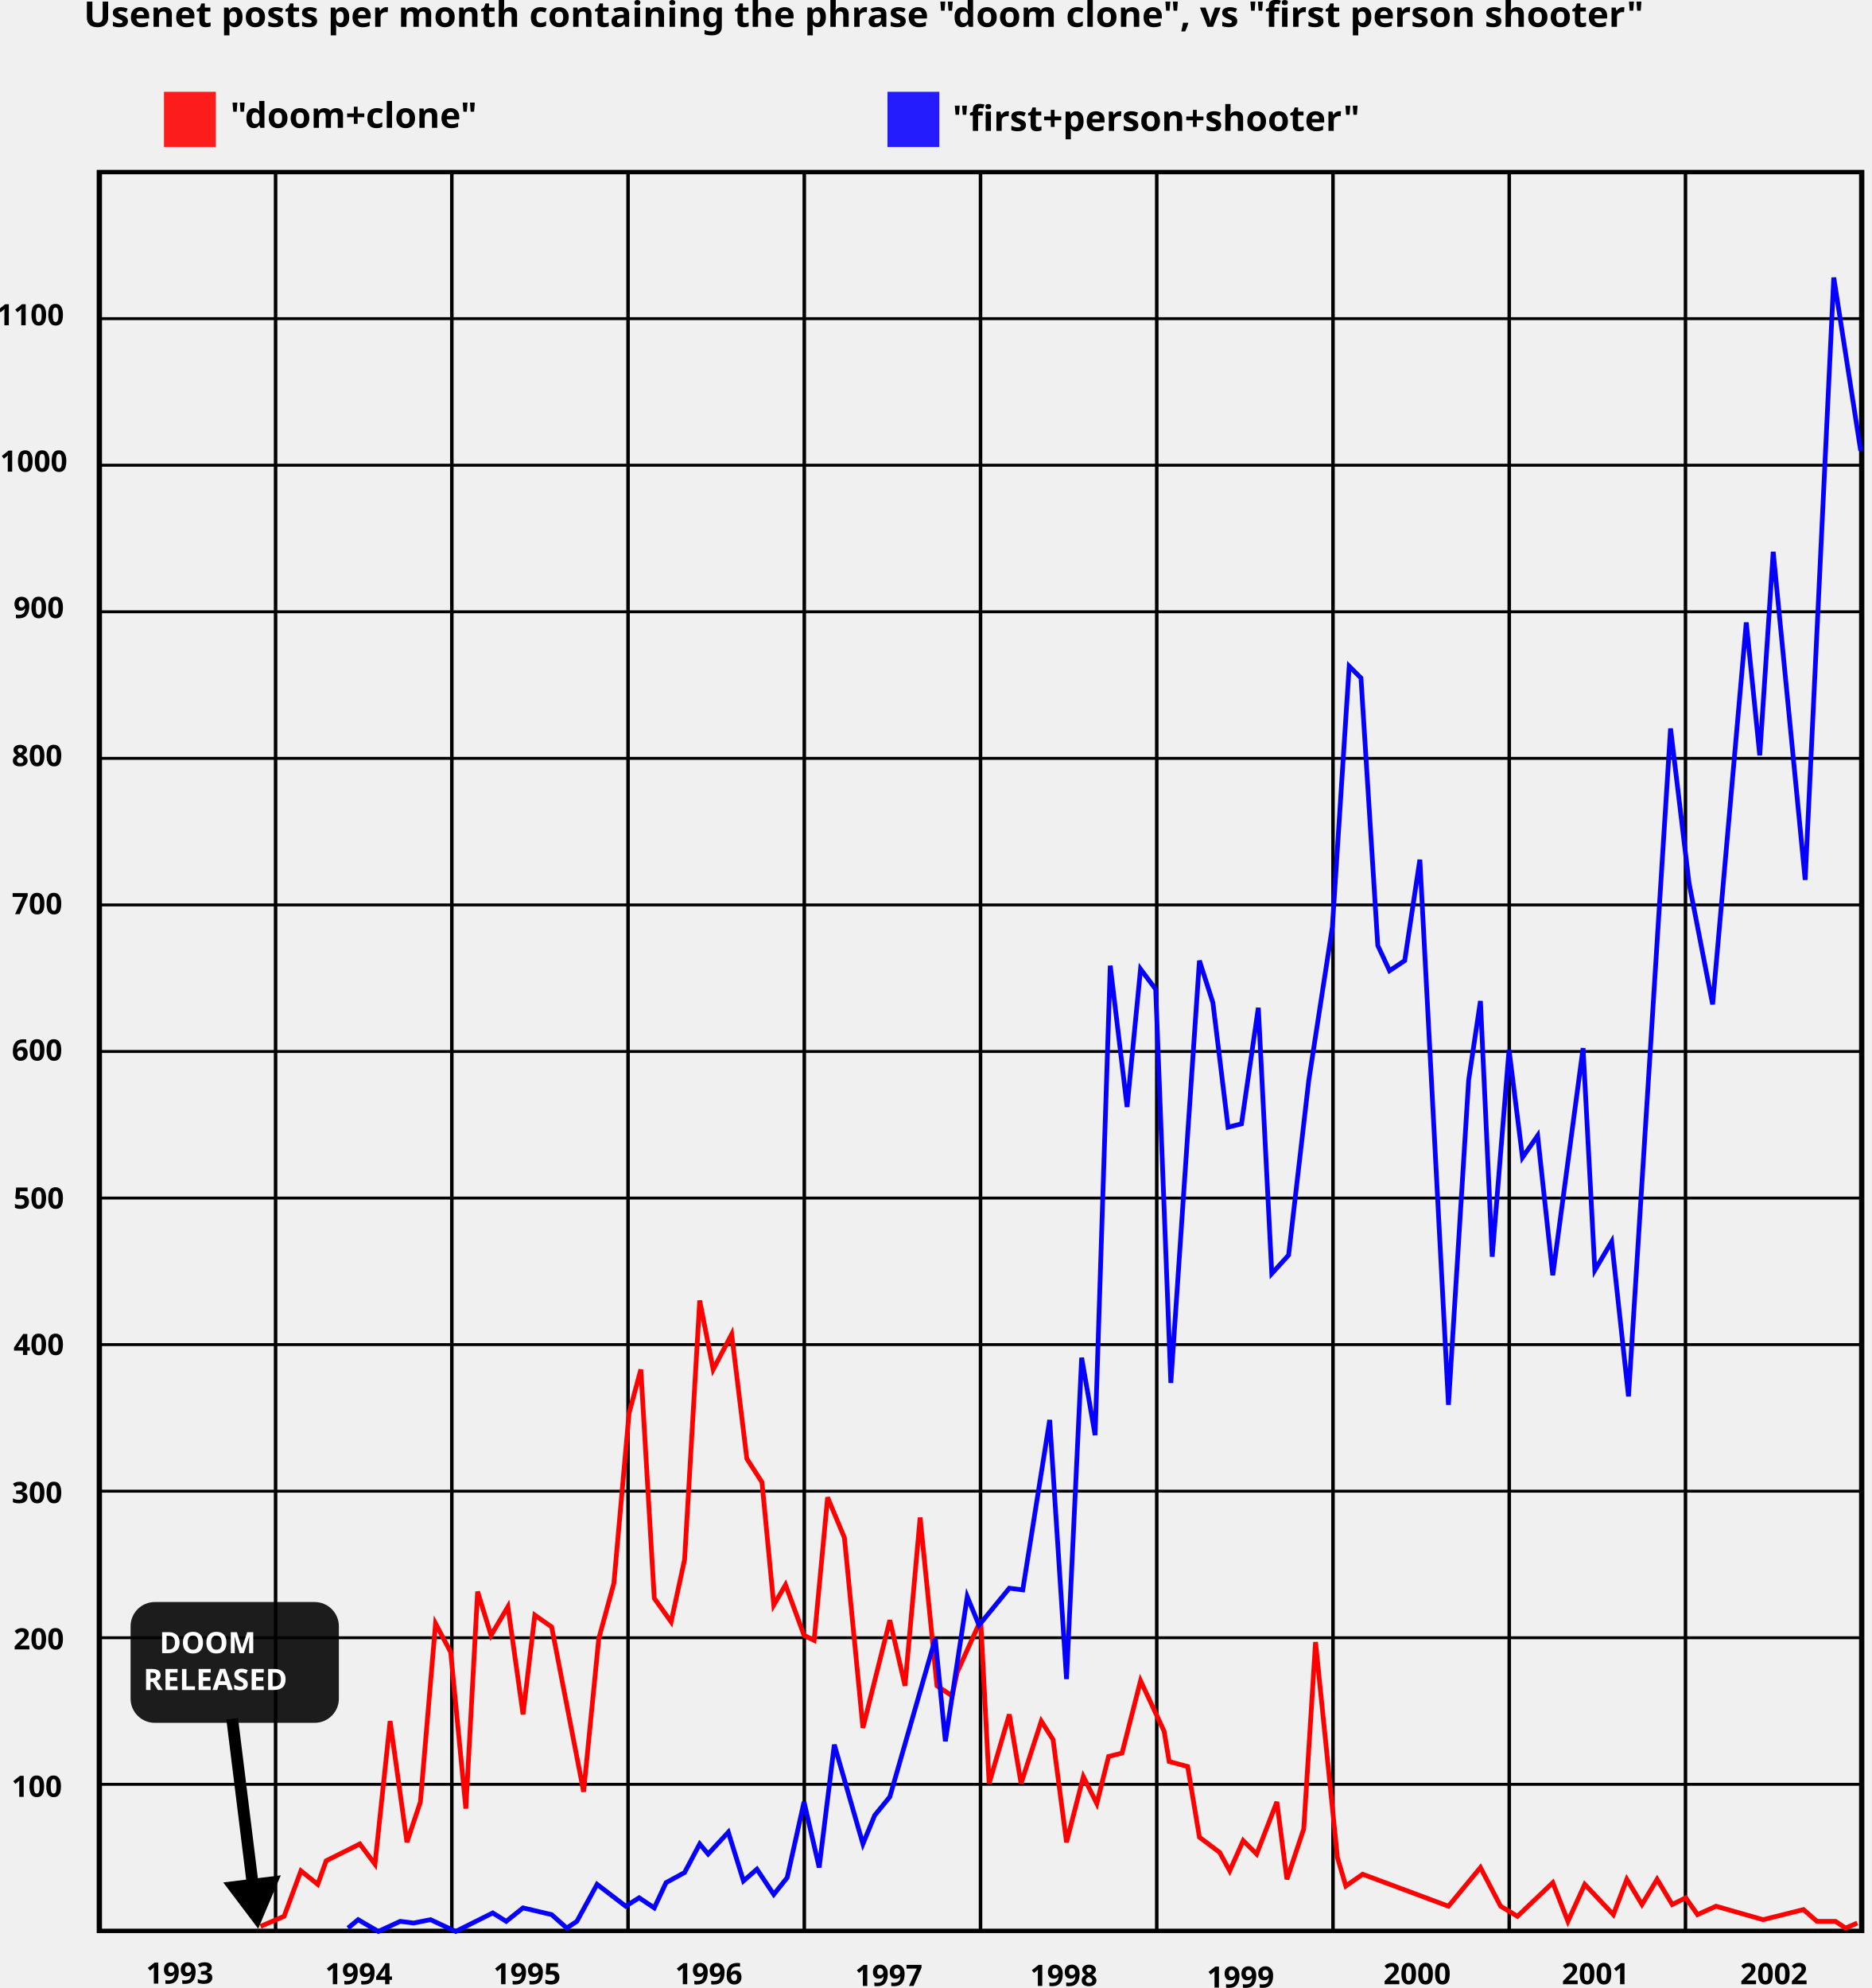
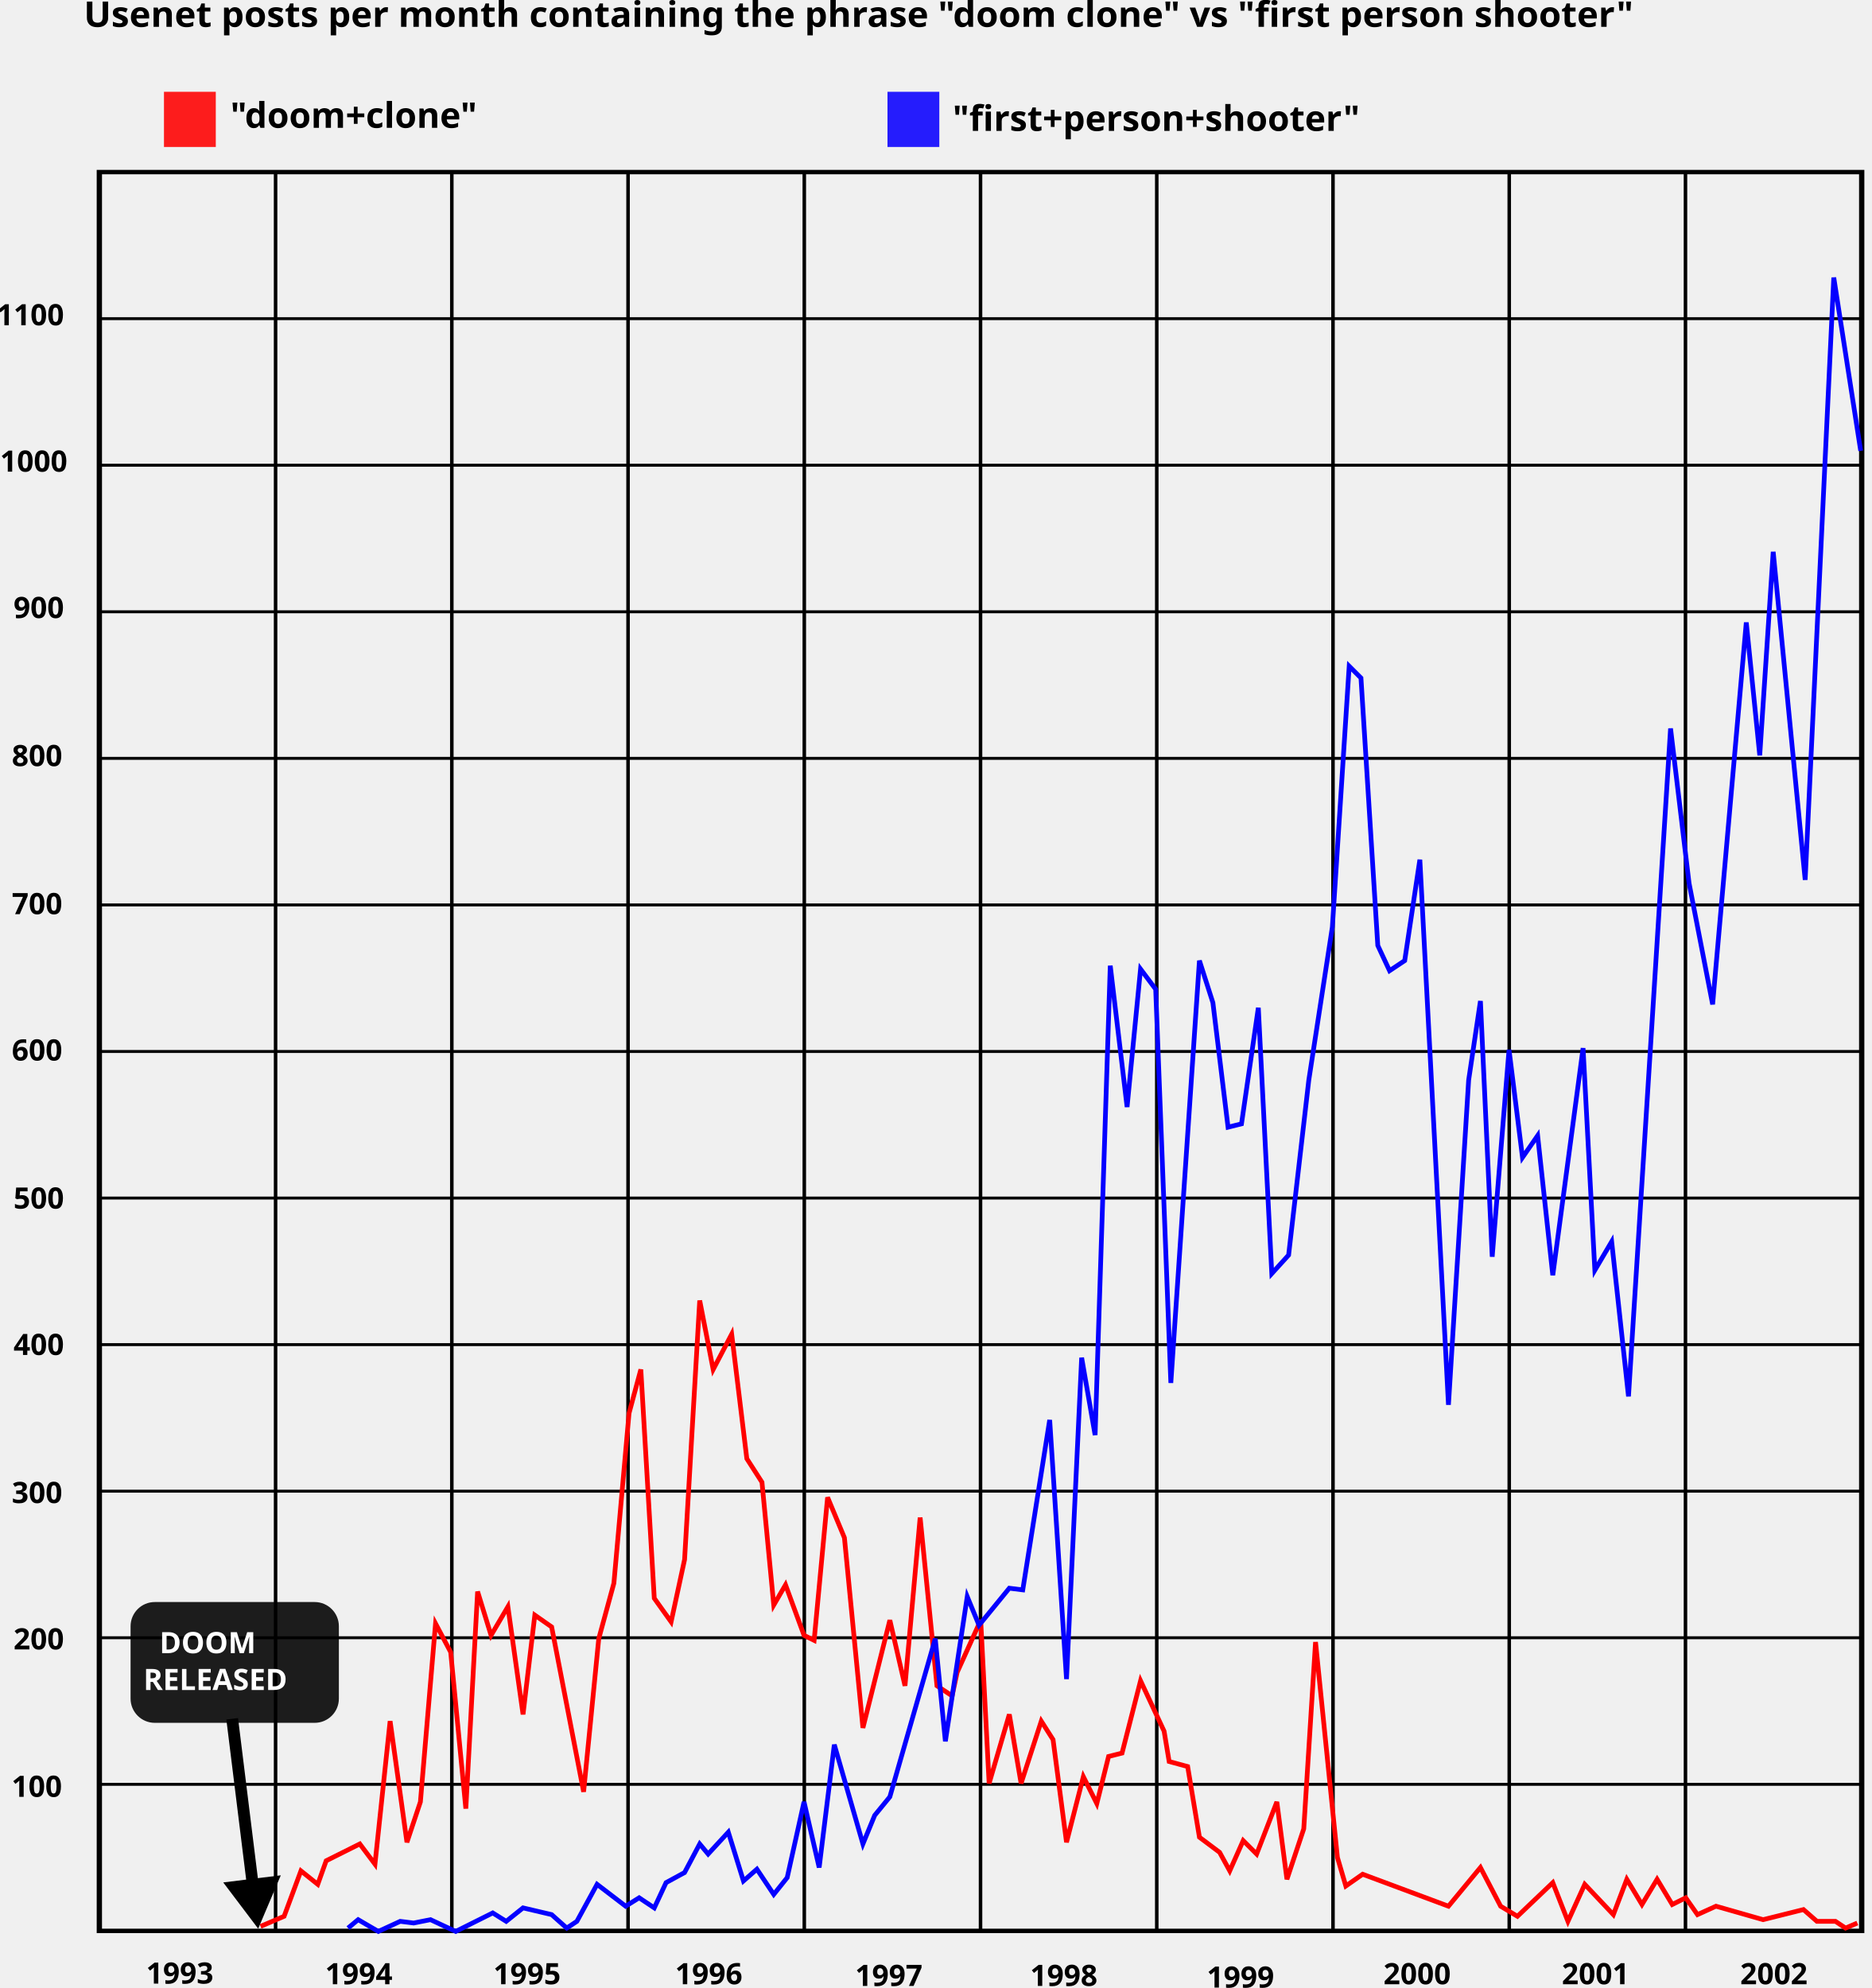
<svg xmlns="http://www.w3.org/2000/svg" width="224.268mm" height="238.19mm" viewBox="0 0 794.651 843.981" id="svg6631" version="1.1">
  <defs id="defs6633">
    <marker orient="auto" refY="0.0" refX="0.0" id="TriangleOutM" style="overflow:visible">
      <path id="path5298" d="M 5.77,0.0 L -2.88,5.0 L -2.88,-5.0 L 5.77,0.0 z " style="fill-rule:evenodd;stroke:#000000;stroke-width:1pt;stroke-opacity:1;fill:#000000;fill-opacity:1" transform="scale(0.4)" />
    </marker>
  </defs>
  <g id="layer1" transform="translate(79.17899,-40.25141)">
    <g id="g7680" transform="matrix(0.7481499,0,0,0.6222283,-37.00559,113.3097)">
      <g id="g7682">
        <path id="path7684" style="fill:none;stroke:#000000;stroke-width:2" d="m 100,0 0,1200" />
        <path id="path7686" style="fill:none;stroke:#000000;stroke-width:2" d="m 200,0 0,1200" />
        <path id="path7688" style="fill:none;stroke:#000000;stroke-width:2" d="m 300,0 0,1200" />
        <path id="path7690" style="fill:none;stroke:#000000;stroke-width:2" d="m 400,0 0,1200" />
        <path id="path7692" style="fill:none;stroke:#000000;stroke-width:2" d="m 500,0 0,1200" />
        <path id="path7694" style="fill:none;stroke:#000000;stroke-width:2" d="m 600,0 0,1200" />
        <path id="path7696" style="fill:none;stroke:#000000;stroke-width:2" d="m 700,0 0,1200" />
        <path id="path7698" style="fill:none;stroke:#000000;stroke-width:2" d="m 800,0 0,1200" />
        <path id="path7700" style="fill:none;stroke:#000000;stroke-width:2" d="m 900,0 0,1200" />
      </g>
      <g id="g7702">
        <path id="path7704" style="fill:none;stroke:#000000;stroke-width:2" d="m 0,100 1000,0" />
        <path id="path7706" style="fill:none;stroke:#000000;stroke-width:2" d="m 0,200 1000,0" />
        <path id="path7708" style="fill:none;stroke:#000000;stroke-width:2" d="m 0,300 1000,0" />
        <path id="path7710" style="fill:none;stroke:#000000;stroke-width:2" d="m 0,400 1000,0" />
        <path id="path7712" style="fill:none;stroke:#000000;stroke-width:2" d="m 0,500 1000,0" />
        <path id="path7714" style="fill:none;stroke:#000000;stroke-width:2" d="m 0,600 1000,0" />
        <path id="path7716" style="fill:none;stroke:#000000;stroke-width:2" d="m 0,700 1000,0" />
        <path id="path7718" style="fill:none;stroke:#000000;stroke-width:2" d="m 0,800 1000,0" />
        <path id="path7720" style="fill:none;stroke:#000000;stroke-width:2" d="m 0,900 1000,0" />
        <path id="path7722" style="fill:none;stroke:#000000;stroke-width:2" d="m 0,1000 1000,0" />
        <path id="path7724" style="fill:none;stroke:#000000;stroke-width:2" d="m 0,1100 1000,0" />
      </g>
      <rect id="rect7726" y="0" x="0" width="1000" style="fill:none;stroke:#000000;stroke-width:3" height="1200" />
    </g>
    <path style="fill:none;fill-rule:evenodd;stroke:#ff0000;stroke-width:2;stroke-linecap:butt;stroke-linejoin:miter;stroke-miterlimit:4;stroke-dasharray:none;stroke-opacity:1" d="m 31.429,858.076 10,-4.286 7.143,-19.286 7.143,5.714 3.571,-10 14.286,-7.143 L 80,831.648 l 6.429,-60.714 7.143,51.429 5.714,-17.143 6.429,-75.714 6.429,12.143 6.429,66.429 5,-92.143 5.714,18.571 7.143,-12.143 6.429,45.714 5,-42.143 7.143,5 13.571,70 6.429,-65 6.429,-23.571 6.429,-72.143 5,-18.571 5.714,97.143 7.143,10 5.714,-26.429 6.429,-110 5.714,29.286 7.857,-15 6.429,52.857 6.429,10 5,52.143 5,-8.571 7.857,21.429 4.286,2.143 5.714,-60.714 7.143,17.143 7.857,80.714 11.429,-45.714 6.429,27.857 6.429,-71.429 7.143,71.429 6.429,4.286 2.143,-10 10,-22.143 3.571,69.286 8.571,-29.286 5,29.286 8.571,-26.429 5,7.857 5.714,43.571 7.143,-27.857 5.714,11.429 5,-20 5.714,-1.429 7.857,-30.714 10,21.429 2.143,12.857 7.857,2.143 5,30 8.571,6.429 4.286,7.857 5.714,-12.857 5.714,5.714 8.571,-22.143 4.286,32.857 7.143,-21.429 5,-79.286 9.286,91.429 3.571,12.143 7.143,-5 36.429,13.571 13.571,-16.429 8.571,16.429 7.143,4.286 15,-14.286 6.429,16.429 7.143,-15.714 12.143,12.857 5.714,-15 6.429,10.714 6.429,-10.714 6.429,10.714 5.714,-2.857 5,7.143 7.857,-3.571 20,5.714 17.143,-4.286 5.714,5 7.857,0 4.286,2.857 5,-2.143" id="path7756" />
    <text xml:space="preserve" style="font-style:normal;font-weight:normal;font-size:12.5px;line-height:125%;font-family:sans-serif;letter-spacing:0px;word-spacing:0px;fill:#000000;fill-opacity:1;stroke:none;stroke-width:1px;stroke-linecap:butt;stroke-linejoin:miter;stroke-opacity:1" x="-74.286" y="803.076" id="text7758">
      <tspan id="tspan7760" x="-74.286" y="803.076" style="font-weight:bold">100</tspan>
    </text>
    <text xml:space="preserve" style="font-style:normal;font-weight:normal;font-size:12.5px;line-height:125%;font-family:sans-serif;letter-spacing:0px;word-spacing:0px;fill:#000000;fill-opacity:1;stroke:none;stroke-width:1px;stroke-linecap:butt;stroke-linejoin:miter;stroke-opacity:1" x="-73.446" y="740.484" id="text7758-0">
      <tspan id="tspan7760-7" x="-73.446" y="740.484" style="font-weight:bold">200</tspan>
    </text>
    <text xml:space="preserve" style="font-style:normal;font-weight:normal;font-size:12.5px;line-height:125%;font-family:sans-serif;letter-spacing:0px;word-spacing:0px;fill:#000000;fill-opacity:1;stroke:none;stroke-width:1px;stroke-linecap:butt;stroke-linejoin:miter;stroke-opacity:1" x="-74.16" y="678.341" id="text7758-6">
      <tspan id="tspan7760-6" x="-74.16" y="678.341" style="font-weight:bold">300</tspan>
    </text>
    <text xml:space="preserve" style="font-style:normal;font-weight:normal;font-size:12.5px;line-height:125%;font-family:sans-serif;letter-spacing:0px;word-spacing:0px;fill:#000000;fill-opacity:1;stroke:none;stroke-width:1px;stroke-linecap:butt;stroke-linejoin:miter;stroke-opacity:1" x="-73.446" y="615.484" id="text7758-9">
      <tspan id="tspan7760-5" x="-73.446" y="615.484" style="font-weight:bold">400</tspan>
    </text>
    <text xml:space="preserve" style="font-style:normal;font-weight:normal;font-size:12.5px;line-height:125%;font-family:sans-serif;letter-spacing:0px;word-spacing:0px;fill:#000000;fill-opacity:1;stroke:none;stroke-width:1px;stroke-linecap:butt;stroke-linejoin:miter;stroke-opacity:1" x="-73.446" y="553.341" id="text7758-06">
      <tspan id="tspan7760-67" x="-73.446" y="553.341" style="font-weight:bold">500</tspan>
    </text>
    <text xml:space="preserve" style="font-style:normal;font-weight:normal;font-size:12.5px;line-height:125%;font-family:sans-serif;letter-spacing:0px;word-spacing:0px;fill:#000000;fill-opacity:1;stroke:none;stroke-width:1px;stroke-linecap:butt;stroke-linejoin:miter;stroke-opacity:1" x="-74.16" y="490.484" id="text7758-02">
      <tspan id="tspan7760-8" x="-74.16" y="490.484" style="font-weight:bold">600</tspan>
    </text>
    <text xml:space="preserve" style="font-style:normal;font-weight:normal;font-size:12.5px;line-height:125%;font-family:sans-serif;letter-spacing:0px;word-spacing:0px;fill:#000000;fill-opacity:1;stroke:none;stroke-width:1px;stroke-linecap:butt;stroke-linejoin:miter;stroke-opacity:1" x="-74.16" y="428.341" id="text7758-1">
      <tspan id="tspan7760-3" x="-74.16" y="428.341" style="font-weight:bold">700</tspan>
    </text>
    <text xml:space="preserve" style="font-style:normal;font-weight:normal;font-size:12.5px;line-height:125%;font-family:sans-serif;letter-spacing:0px;word-spacing:0px;fill:#000000;fill-opacity:1;stroke:none;stroke-width:1px;stroke-linecap:butt;stroke-linejoin:miter;stroke-opacity:1" x="-74.16" y="365.484" id="text7758-98">
      <tspan id="tspan7760-87" x="-74.16" y="365.484" style="font-weight:bold">800</tspan>
    </text>
    <text xml:space="preserve" style="font-style:normal;font-weight:normal;font-size:12.5px;line-height:125%;font-family:sans-serif;letter-spacing:0px;word-spacing:0px;fill:#000000;fill-opacity:1;stroke:none;stroke-width:1px;stroke-linecap:butt;stroke-linejoin:miter;stroke-opacity:1" x="-73.446" y="302.627" id="text7758-07">
      <tspan id="tspan7760-32" x="-73.446" y="302.627" style="font-weight:bold">900</tspan>
    </text>
    <text xml:space="preserve" style="font-style:normal;font-weight:normal;font-size:12.5px;line-height:125%;font-family:sans-serif;letter-spacing:0px;word-spacing:0px;fill:#000000;fill-opacity:1;stroke:none;stroke-width:1px;stroke-linecap:butt;stroke-linejoin:miter;stroke-opacity:1" x="-79.16" y="240.484" id="text7758-66">
      <tspan id="tspan7760-1" x="-79.16" y="240.484" style="font-weight:bold">1000</tspan>
    </text>
    <text xml:space="preserve" style="font-style:normal;font-weight:normal;font-size:12.5px;line-height:125%;font-family:sans-serif;letter-spacing:0px;word-spacing:0px;fill:#000000;fill-opacity:1;stroke:none;stroke-width:1px;stroke-linecap:butt;stroke-linejoin:miter;stroke-opacity:1" x="-80.589" y="178.341" id="text7758-3">
      <tspan id="tspan7760-2" x="-80.589" y="178.341" style="font-weight:bold">1100</tspan>
    </text>
    <text xml:space="preserve" style="font-style:normal;font-weight:normal;font-size:12.5px;line-height:125%;font-family:sans-serif;letter-spacing:0px;word-spacing:0px;fill:#000000;fill-opacity:1;stroke:none;stroke-width:1px;stroke-linecap:butt;stroke-linejoin:miter;stroke-opacity:1" x="-17.143" y="882.362" id="text7852">
      <tspan id="tspan7854" x="-17.143" y="882.362" style="font-weight:bold">1993</tspan>
    </text>
    <text xml:space="preserve" style="font-style:normal;font-weight:normal;font-size:12.5px;line-height:125%;font-family:sans-serif;letter-spacing:0px;word-spacing:0px;fill:#000000;fill-opacity:1;stroke:none;stroke-width:1px;stroke-linecap:butt;stroke-linejoin:miter;stroke-opacity:1" x="58.835" y="882.627" id="text7852-4">
      <tspan id="tspan7854-1" x="58.835" y="882.627" style="font-weight:bold">1994</tspan>
    </text>
    <text xml:space="preserve" style="font-style:normal;font-weight:normal;font-size:12.5px;line-height:125%;font-family:sans-serif;letter-spacing:0px;word-spacing:0px;fill:#000000;fill-opacity:1;stroke:none;stroke-width:1px;stroke-linecap:butt;stroke-linejoin:miter;stroke-opacity:1" x="130.264" y="882.627" id="text7852-2">
      <tspan id="tspan7854-2" x="130.264" y="882.627" style="font-weight:bold">1995</tspan>
    </text>
    <text xml:space="preserve" style="font-style:normal;font-weight:normal;font-size:12.5px;line-height:125%;font-family:sans-serif;letter-spacing:0px;word-spacing:0px;fill:#000000;fill-opacity:1;stroke:none;stroke-width:1px;stroke-linecap:butt;stroke-linejoin:miter;stroke-opacity:1" x="207.407" y="882.627" id="text7852-8">
      <tspan id="tspan7854-5" x="207.407" y="882.627" style="font-weight:bold">1996</tspan>
    </text>
    <text xml:space="preserve" style="font-style:normal;font-weight:normal;font-size:12.5px;line-height:125%;font-family:sans-serif;letter-spacing:0px;word-spacing:0px;fill:#000000;fill-opacity:1;stroke:none;stroke-width:1px;stroke-linecap:butt;stroke-linejoin:miter;stroke-opacity:1" x="283.835" y="883.341" id="text7852-7">
      <tspan id="tspan7854-24" x="283.835" y="883.341" style="font-weight:bold">1997</tspan>
    </text>
    <text xml:space="preserve" style="font-style:normal;font-weight:normal;font-size:12.5px;line-height:125%;font-family:sans-serif;letter-spacing:0px;word-spacing:0px;fill:#000000;fill-opacity:1;stroke:none;stroke-width:1px;stroke-linecap:butt;stroke-linejoin:miter;stroke-opacity:1" x="358.121" y="883.341" id="text7852-5">
      <tspan id="tspan7854-11" x="358.121" y="883.341" style="font-weight:bold">1998</tspan>
    </text>
    <text xml:space="preserve" style="font-style:normal;font-weight:normal;font-size:12.5px;line-height:125%;font-family:sans-serif;letter-spacing:0px;word-spacing:0px;fill:#000000;fill-opacity:1;stroke:none;stroke-width:1px;stroke-linecap:butt;stroke-linejoin:miter;stroke-opacity:1" x="433.121" y="884.055" id="text7852-87">
      <tspan id="tspan7854-52" x="433.121" y="884.055" style="font-weight:bold">1999</tspan>
    </text>
    <text xml:space="preserve" style="font-style:normal;font-weight:normal;font-size:12.5px;line-height:125%;font-family:sans-serif;letter-spacing:0px;word-spacing:0px;fill:#000000;fill-opacity:1;stroke:none;stroke-width:1px;stroke-linecap:butt;stroke-linejoin:miter;stroke-opacity:1" x="508.121" y="882.627" id="text7852-3">
      <tspan id="tspan7854-3" x="508.121" y="882.627" style="font-weight:bold">2000</tspan>
    </text>
    <text xml:space="preserve" style="font-style:normal;font-weight:normal;font-size:12.5px;line-height:125%;font-family:sans-serif;letter-spacing:0px;word-spacing:0px;fill:#000000;fill-opacity:1;stroke:none;stroke-width:1px;stroke-linecap:butt;stroke-linejoin:miter;stroke-opacity:1" x="583.835" y="882.627" id="text7852-44">
      <tspan id="tspan7854-7" x="583.835" y="882.627" style="font-weight:bold">2001</tspan>
    </text>
    <text xml:space="preserve" style="font-style:normal;font-weight:normal;font-size:12.5px;line-height:125%;font-family:sans-serif;letter-spacing:0px;word-spacing:0px;fill:#000000;fill-opacity:1;stroke:none;stroke-width:1px;stroke-linecap:butt;stroke-linejoin:miter;stroke-opacity:1" x="659.549" y="882.627" id="text7852-72">
      <tspan id="tspan7854-16" x="659.549" y="882.627" style="font-weight:bold">2002</tspan>
    </text>
    <text xml:space="preserve" style="font-style:normal;font-weight:normal;font-size:12.668px;line-height:125%;font-family:sans-serif;letter-spacing:0px;word-spacing:0px;fill:#000000;fill-opacity:1;stroke:none;stroke-width:1px;stroke-linecap:butt;stroke-linejoin:miter;stroke-opacity:1" x="-43.029" y="52.343" id="text7938" transform="scale(1.013466,0.9867133)">
-       <tspan id="tspan7940" x="-43.029" y="52.343" style="font-weight:bold;font-size:15.202px">Usenet posts per month containing the phrase "doom clone", vs "first person shooter"</tspan>
+       <tspan id="tspan7940" x="-43.029" y="52.343" style="font-weight:bold;font-size:15.202px">Usenet posts per month containing the phrase "doom clone" vs "first person shooter"</tspan>
    </text>
    <rect style="opacity:0.88;fill:#ff0000;fill-opacity:1;stroke:#ff0000;stroke-width:2;stroke-miterlimit:4;stroke-dasharray:none;stroke-dashoffset:0;stroke-opacity:1" id="rect7942" width="20" height="21.429" x="-8.571" y="80.219" />
    <rect style="opacity:0.88;fill:#0a00ff;fill-opacity:1;stroke:#0a00ff;stroke-width:2;stroke-miterlimit:4;stroke-dasharray:none;stroke-dashoffset:0;stroke-opacity:1" id="rect7942-7" width="20" height="21.429" x="298.571" y="80.219" />
    <text xml:space="preserve" style="font-style:normal;font-weight:normal;font-size:12.5px;line-height:125%;font-family:sans-serif;letter-spacing:0px;word-spacing:0px;fill:#000000;fill-opacity:1;stroke:none;stroke-width:1px;stroke-linecap:butt;stroke-linejoin:miter;stroke-opacity:1" x="18.571" y="94.505" id="text8057">
      <tspan id="tspan8059" x="18.571" y="94.505" style="font-weight:bold;font-size:15px">"doom+clone"</tspan>
    </text>
    <text xml:space="preserve" style="font-style:normal;font-weight:normal;font-size:12.5px;line-height:125%;font-family:sans-serif;letter-spacing:0px;word-spacing:0px;fill:#000000;fill-opacity:1;stroke:none;stroke-width:1px;stroke-linecap:butt;stroke-linejoin:miter;stroke-opacity:1" x="325.19" y="95.811" id="text8057-0">
      <tspan id="tspan8059-3" x="325.19" y="95.811" style="font-weight:bold;font-size:15px">"first+person+shooter"</tspan>
    </text>
    <path style="fill:none;fill-rule:evenodd;stroke:#0500ff;stroke-width:2;stroke-linecap:butt;stroke-linejoin:miter;stroke-miterlimit:4;stroke-dasharray:none;stroke-opacity:1" d="m 68.571,858.791 4.286,-3.571 8.571,5 9.286,-4.286 5.714,0.714 7.143,-1.429 10.714,5 15.714,-7.857 5.714,3.571 7.143,-5.714 12.143,2.857 6.429,5.714 4.286,-2.857 8.571,-15.714 12.143,9.286 5.714,-3.571 6.429,4.286 5,-10.714 7.857,-4.286 6.429,-12.143 3.571,4.286 8.571,-9.286 6.429,20.714 5.714,-5 7.143,10.714 5.714,-7.143 7.143,-32.143 6.429,27.857 6.429,-52.143 12.143,42.143 5,-12.143 6.429,-7.857 19.286,-67.143 4.286,43.571 9.286,-61.429 5,12.143 12.857,-15.714 5.714,0.714 11.429,-72.143 7.143,110 L 380,616.648 l 5.714,32.857 6.429,-199.286 7.143,60 L 405,451.648 l 6.429,8.571 6.429,167.143 L 430,448.076 l 5.714,17.857 6.429,52.857 5.714,-1.429 7.143,-49.286 5.714,112.857 7.143,-7.857 8.571,-74.286 10,-65 7.143,-110.714 5,5 7.143,113.571 5,10.714 6.429,-4.286 6.429,-42.857 12.143,231.429 8.571,-137.857 5,-33.571 5,108.571 7.143,-87.857 5.714,45.714 6.429,-9.286 6.429,59.286 12.857,-96.429 5,94.286 L 605,567.362 612.143,633.076 630,349.505 l 7.857,65.714 10,51.429 14.286,-162.143 5.714,56.429 5.714,-86.429 13.571,139.286 12.143,-255.714 11.429,73.571" id="path8079" />
    <rect style="opacity:0.88;fill:#000000;fill-opacity:1;stroke:#000000;stroke-width:2;stroke-miterlimit:4;stroke-dasharray:none;stroke-dashoffset:0;stroke-opacity:1" id="rect8081" width="86.429" height="49.286" x="-22.75" y="721.375" ry="9.286" />
    <text xml:space="preserve" style="font-style:normal;font-weight:normal;font-size:12.5px;line-height:125%;font-family:sans-serif;text-align:center;letter-spacing:0px;word-spacing:0px;text-anchor:middle;fill:#000000;fill-opacity:1;stroke:none;stroke-width:1px;stroke-linecap:butt;stroke-linejoin:miter;stroke-opacity:1" x="20.364" y="742.089" id="text8083">
      <tspan id="tspan8085" x="20.364" y="742.089" style="font-weight:bold;text-align:center;text-anchor:middle;fill:#ffffff;fill-opacity:1">DOOM</tspan>
      <tspan x="20.364" y="757.714" style="font-weight:bold;text-align:center;text-anchor:middle;fill:#ffffff;fill-opacity:1" id="tspan8087">RELEASED</tspan>
    </text>
    <path style="fill:none;fill-rule:evenodd;stroke:#000000;stroke-width:5;stroke-linecap:butt;stroke-linejoin:miter;stroke-miterlimit:4;stroke-dasharray:none;stroke-opacity:1;marker-end:url(#TriangleOutM)" d="m 19.392,769.947 9.286,75" id="path8089" />
  </g>
</svg>
